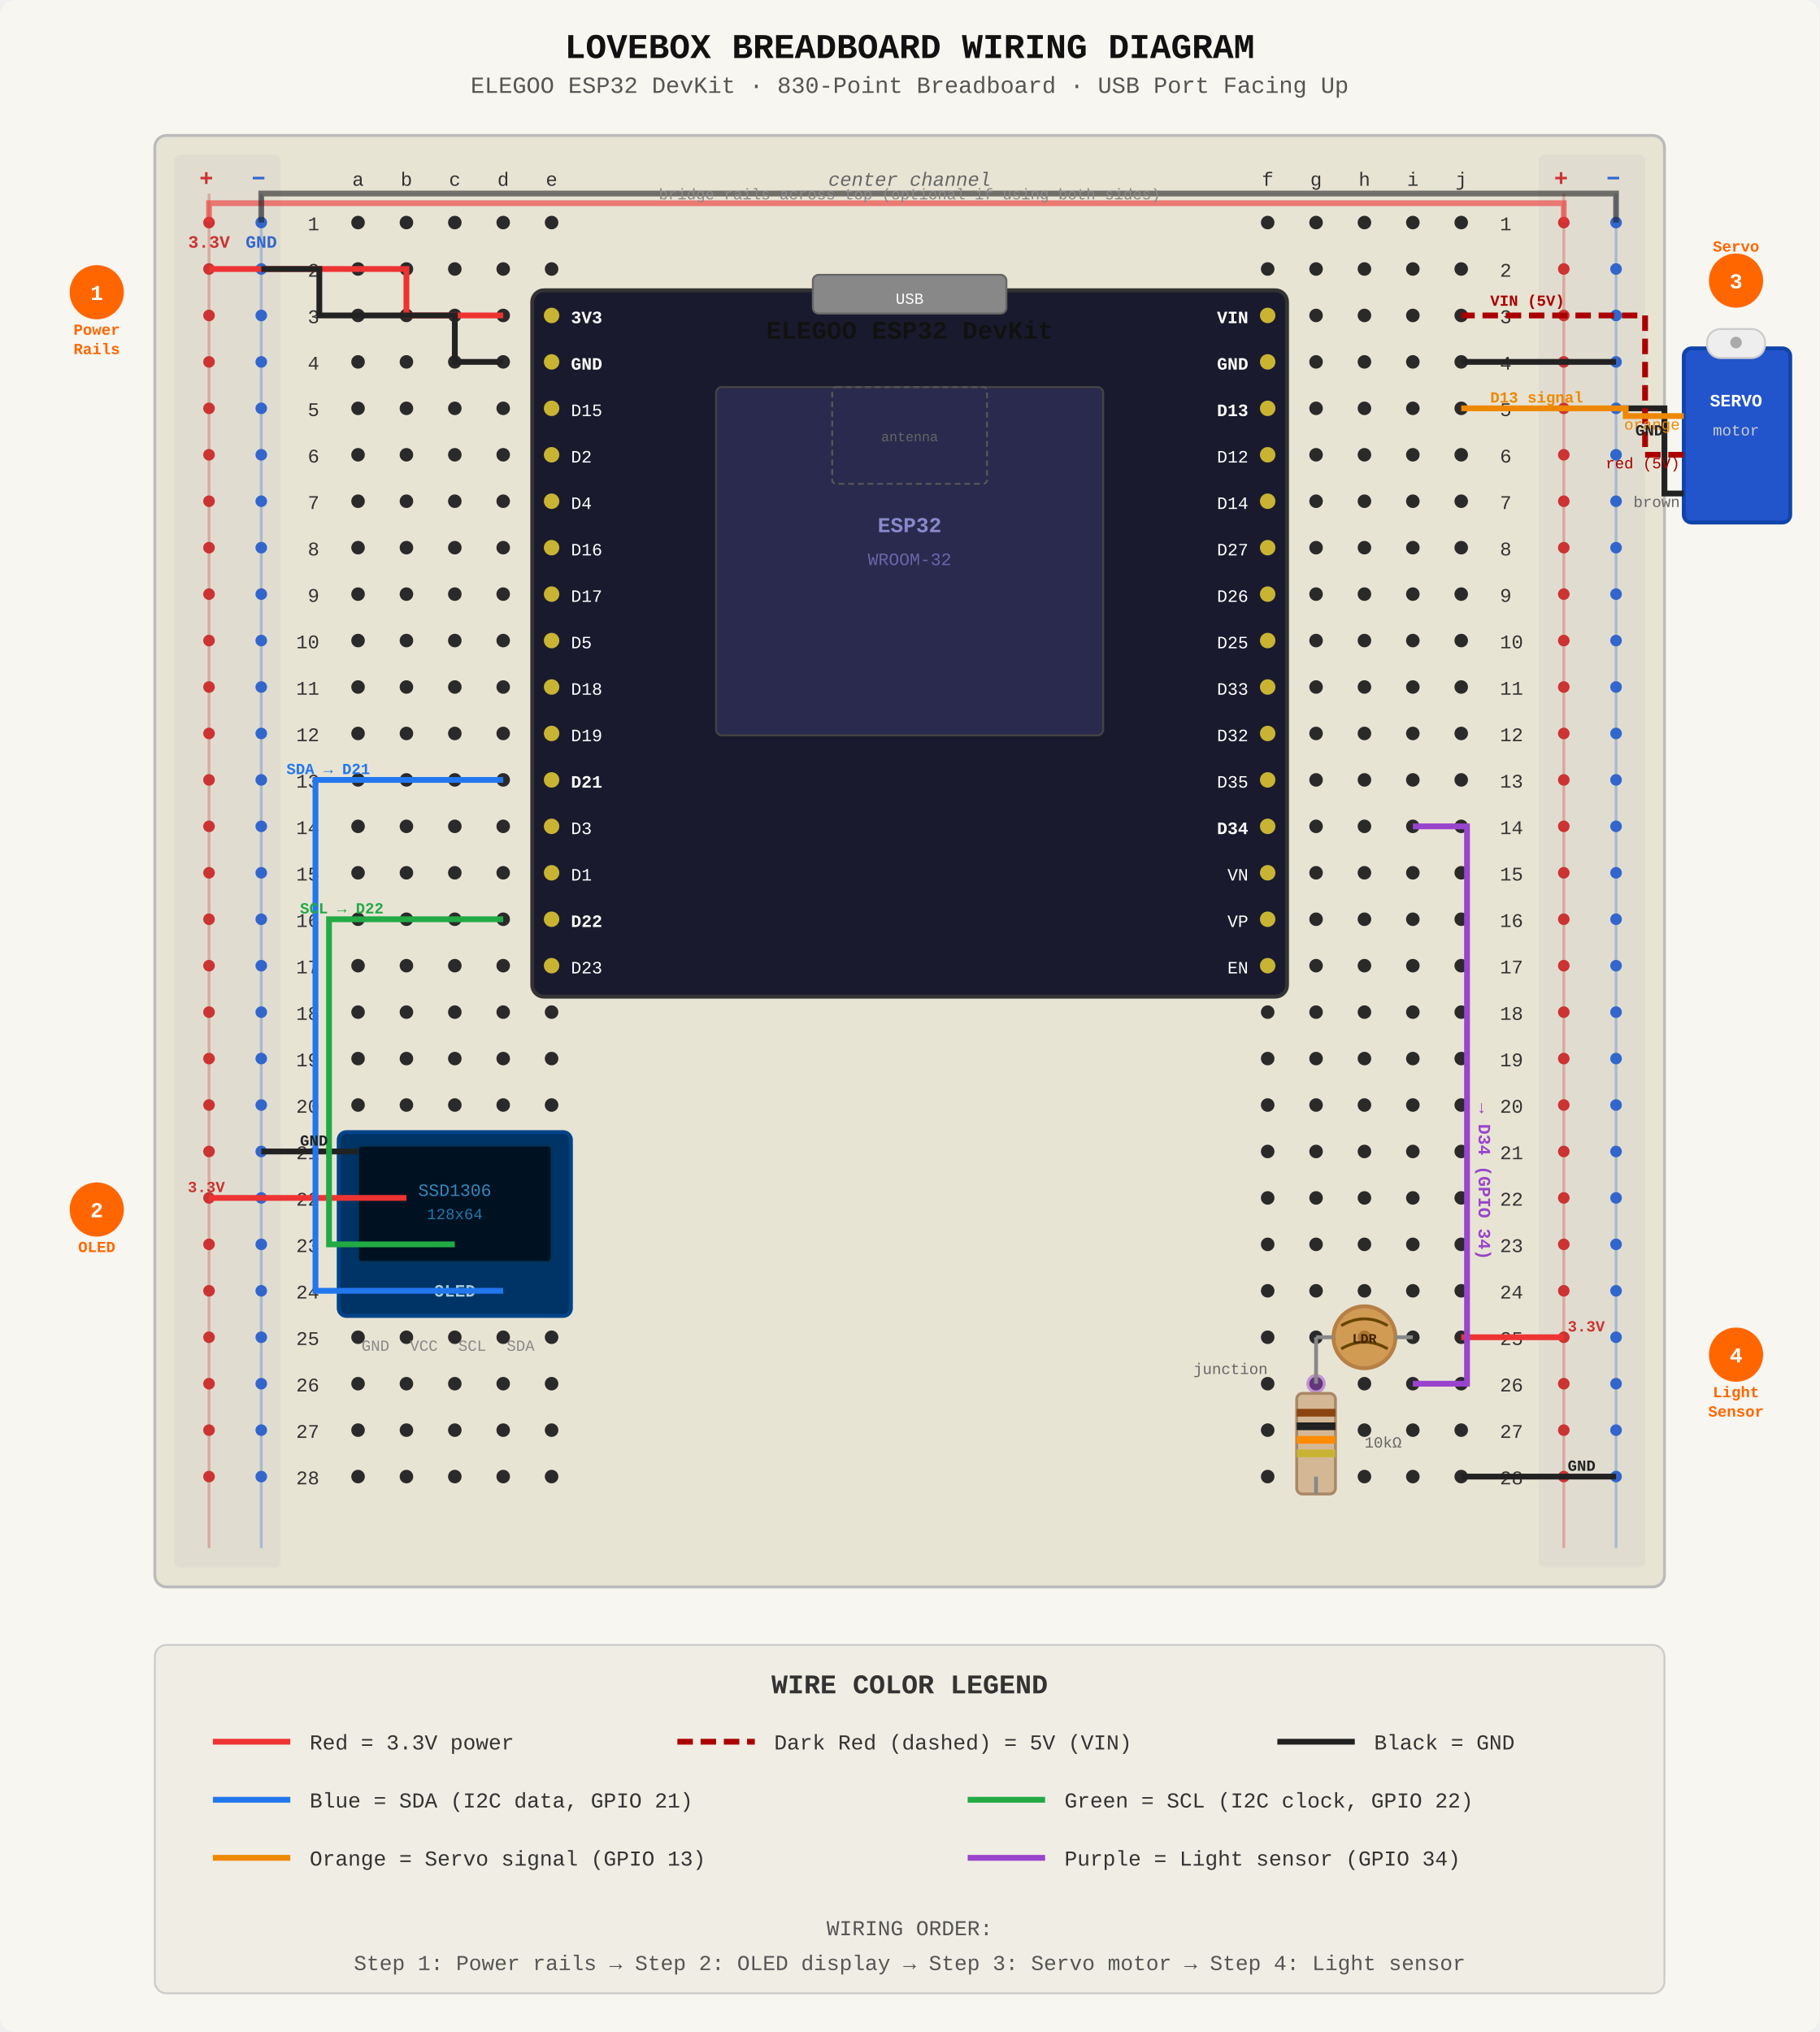
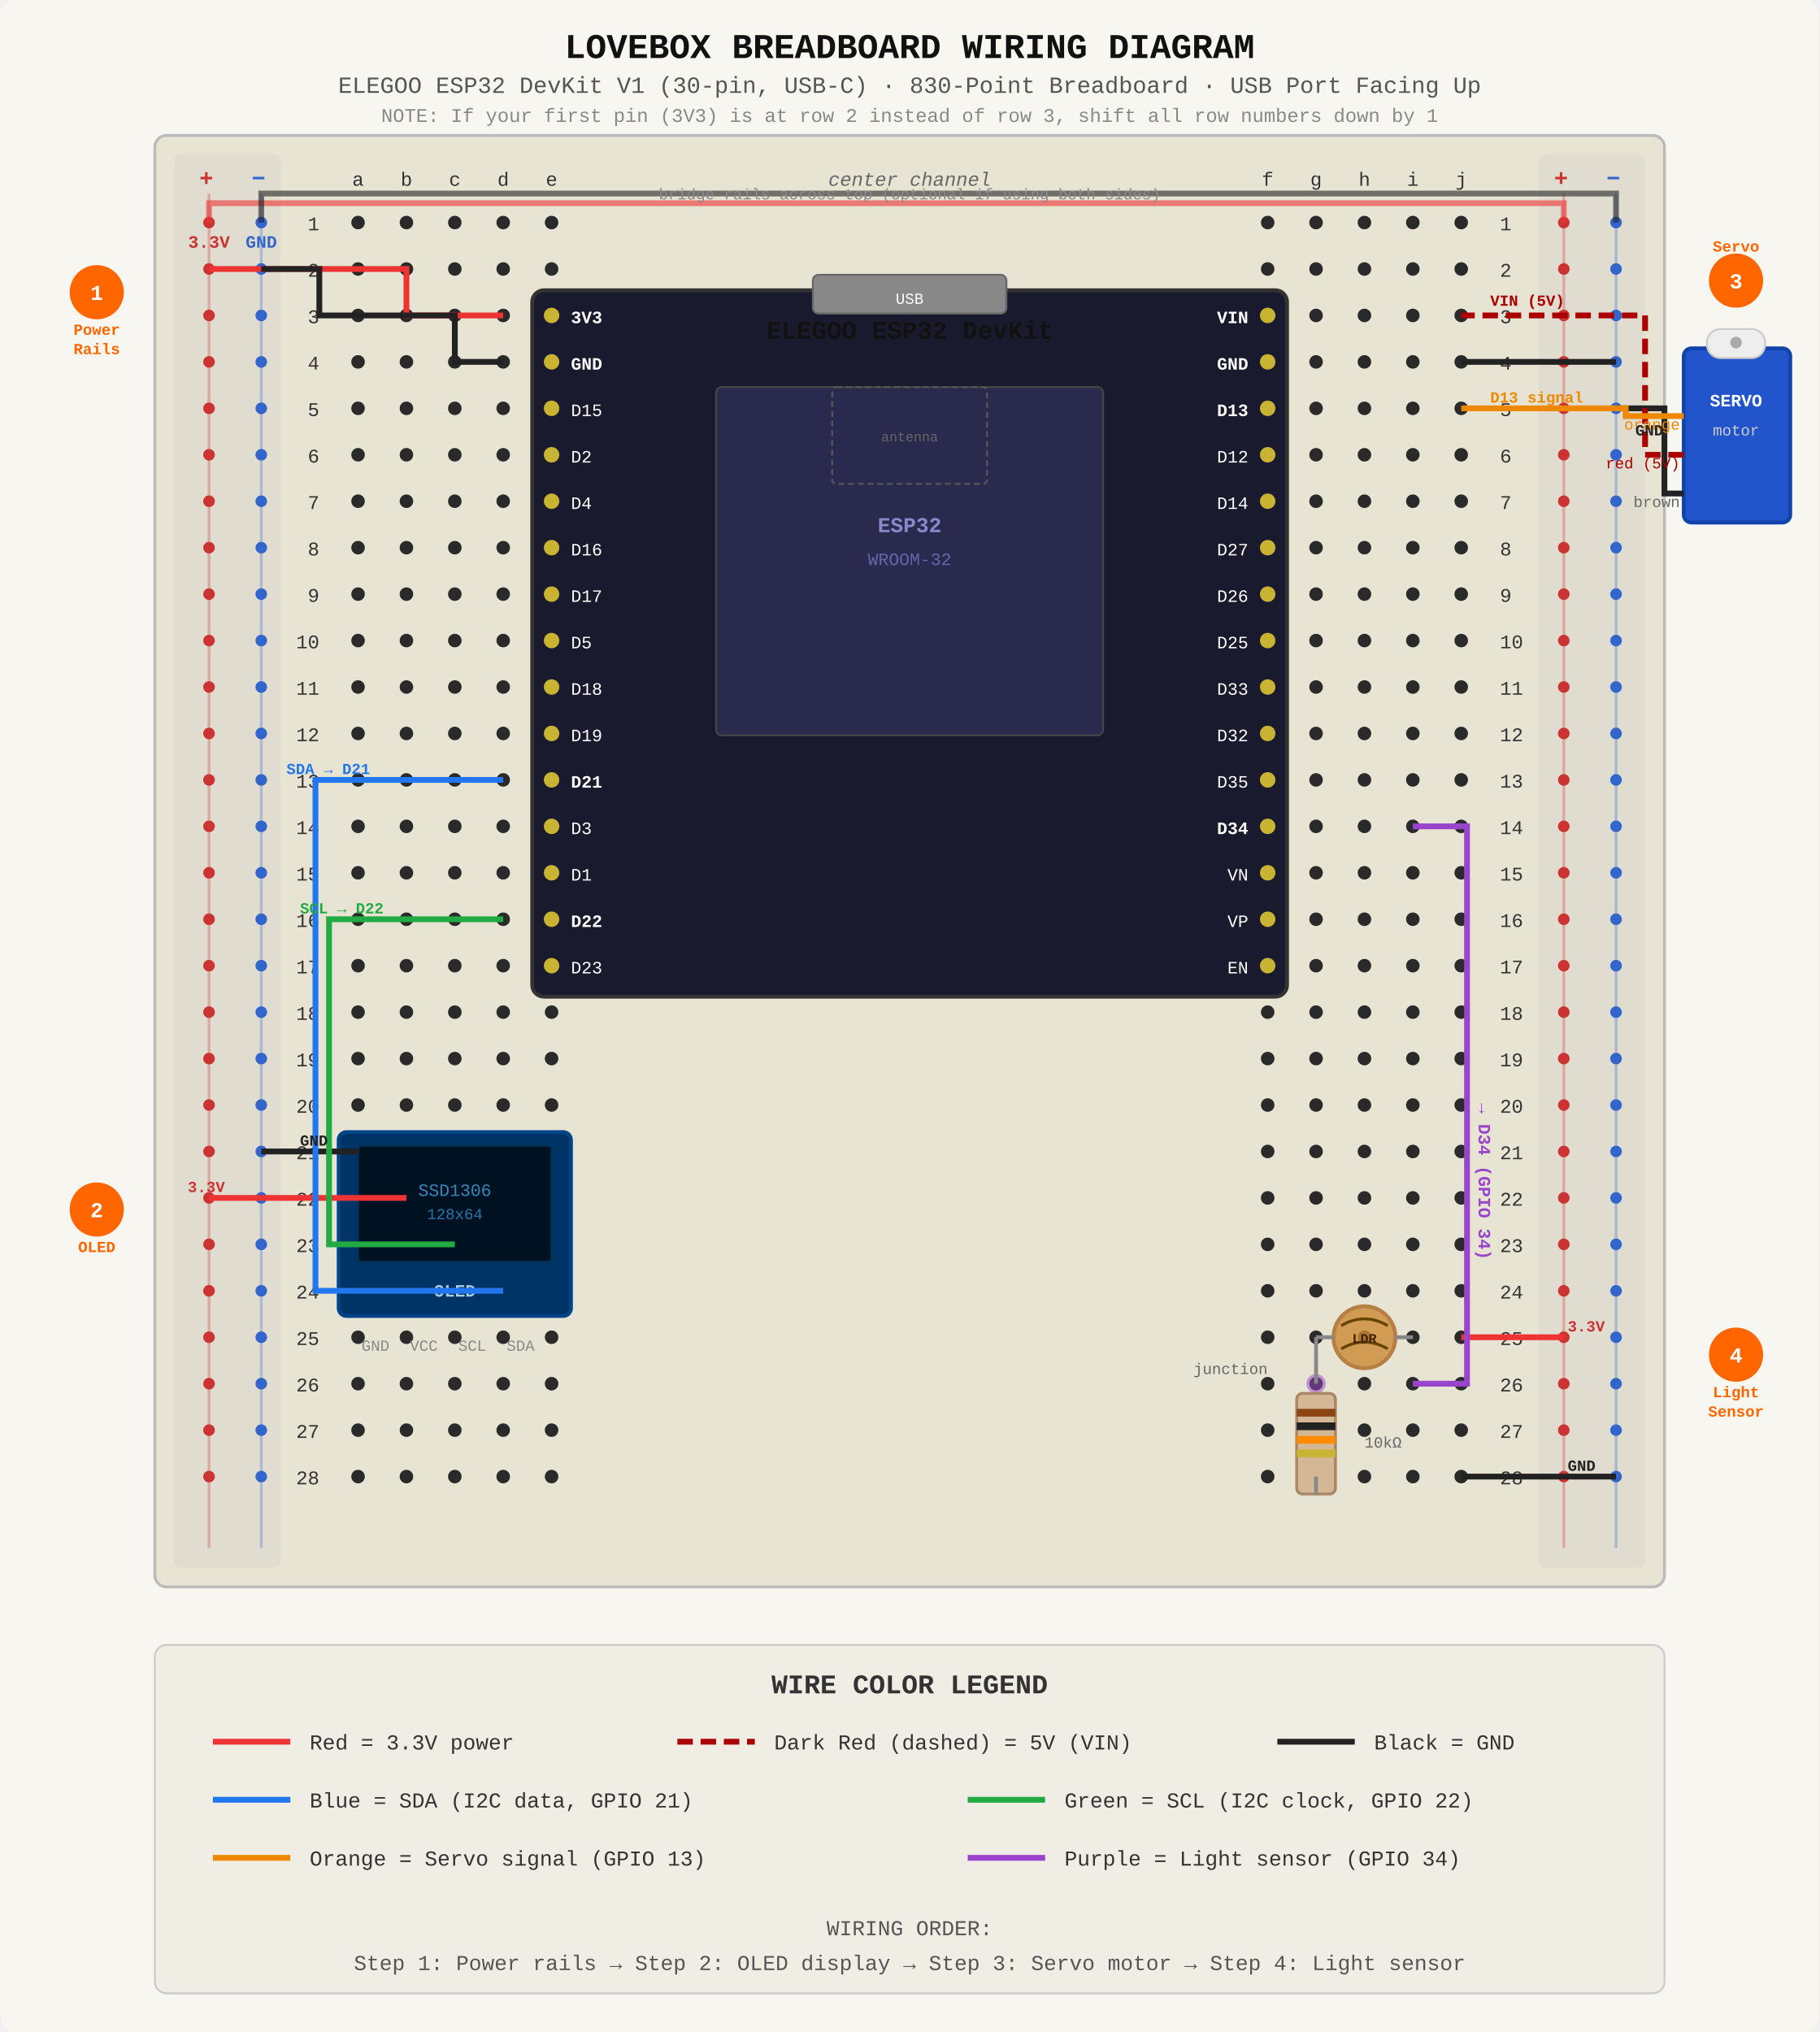
<svg xmlns="http://www.w3.org/2000/svg" viewBox="0 0 940 1050" font-family="Consolas, Monaco, 'Courier New', monospace">
  <defs>
    <style>
      .hole { fill: #2a2a2a; }
      .rail-plus { fill: #cc3333; }
      .rail-minus { fill: #3366cc; }
      .wire-red { stroke: #ee3333; stroke-width: 3; fill: none; }
      .wire-darkred { stroke: #aa0000; stroke-width: 3; fill: none; stroke-dasharray: 8,4; }
      .wire-black { stroke: #222; stroke-width: 3; fill: none; }
      .wire-blue { stroke: #2277ee; stroke-width: 3; fill: none; }
      .wire-green { stroke: #22aa44; stroke-width: 3; fill: none; }
      .wire-orange { stroke: #ee8800; stroke-width: 3; fill: none; }
      .wire-purple { stroke: #9944cc; stroke-width: 3; fill: none; }
      .label { font-size: 10px; fill: #333; }
      .label-bold { font-size: 11px; fill: #111; font-weight: bold; }
      .pin-label { font-size: 9px; fill: #fff; }
      .title { font-size: 18px; fill: #111; font-weight: bold; }
      .subtitle { font-size: 12px; fill: #555; }
      .component-label { font-size: 13px; fill: #111; font-weight: bold; }
      .step-circle { fill: #ff6600; }
      .step-text { font-size: 11px; fill: #fff; font-weight: bold; }
      .note { font-size: 10px; fill: #666; font-style: italic; }
    </style>
  </defs>
  <rect width="940" height="1050" fill="#f8f6f0" rx="8" />
  <text x="470" y="30" text-anchor="middle" class="title">LOVEBOX BREADBOARD WIRING DIAGRAM</text>
-   <text x="470" y="48" text-anchor="middle" class="subtitle">ELEGOO ESP32 DevKit · 830-Point Breadboard · USB Port Facing Up</text>
+   <text x="470" y="48" text-anchor="middle" class="subtitle">ELEGOO ESP32 DevKit V1 (30-pin, USB-C) · 830-Point Breadboard · USB Port Facing Up</text>
+   <text x="470" y="63" text-anchor="middle" font-size="10" fill="#888" font-family="Consolas, Monaco, 'Courier New', monospace">NOTE: If your first pin (3V3) is at row 2 instead of row 3, shift all row numbers down by 1</text>
  <rect x="80" y="70" width="780" height="750" fill="#e8e4d4" rx="6" stroke="#bbb" stroke-width="1.5" />
  <rect x="90" y="80" width="55" height="730" fill="#e0ddd0" rx="3" />
  <rect x="795" y="80" width="55" height="730" fill="#e0ddd0" rx="3" />
  <text x="103" y="96" class="rail-plus" font-size="12" font-weight="bold">+</text>
  <text x="130" y="96" class="rail-minus" font-size="12" font-weight="bold">−</text>
  <text x="803" y="96" class="rail-plus" font-size="12" font-weight="bold">+</text>
  <text x="830" y="96" class="rail-minus" font-size="12" font-weight="bold">−</text>
  <line x1="108" y1="100" x2="108" y2="800" stroke="#cc3333" stroke-width="1.5" opacity="0.3" />
  <line x1="135" y1="100" x2="135" y2="800" stroke="#3366cc" stroke-width="1.5" opacity="0.3" />
  <line x1="808" y1="100" x2="808" y2="800" stroke="#cc3333" stroke-width="1.5" opacity="0.3" />
  <line x1="835" y1="100" x2="835" y2="800" stroke="#3366cc" stroke-width="1.5" opacity="0.3" />
  <text x="185" y="96" class="label" text-anchor="middle">a</text>
  <text x="210" y="96" class="label" text-anchor="middle">b</text>
  <text x="235" y="96" class="label" text-anchor="middle">c</text>
  <text x="260" y="96" class="label" text-anchor="middle">d</text>
  <text x="285" y="96" class="label" text-anchor="middle">e</text>
  <text x="655" y="96" class="label" text-anchor="middle">f</text>
  <text x="680" y="96" class="label" text-anchor="middle">g</text>
  <text x="705" y="96" class="label" text-anchor="middle">h</text>
  <text x="730" y="96" class="label" text-anchor="middle">i</text>
  <text x="755" y="96" class="label" text-anchor="middle">j</text>
  <text x="470" y="96" text-anchor="middle" class="note">center channel</text>
  <text x="165" y="119" class="label" text-anchor="end">1</text>
  <circle cx="185" cy="115" r="3.5" class="hole" />
  <circle cx="210" cy="115" r="3.5" class="hole" />
  <circle cx="235" cy="115" r="3.5" class="hole" />
  <circle cx="260" cy="115" r="3.5" class="hole" />
  <circle cx="285" cy="115" r="3.5" class="hole" />
  <circle cx="655" cy="115" r="3.5" class="hole" />
  <circle cx="680" cy="115" r="3.5" class="hole" />
  <circle cx="705" cy="115" r="3.5" class="hole" />
  <circle cx="730" cy="115" r="3.5" class="hole" />
  <circle cx="755" cy="115" r="3.5" class="hole" />
  <text x="775" y="119" class="label">1</text>
  <circle cx="108" cy="115" r="3" class="rail-plus" />
  <circle cx="135" cy="115" r="3" class="rail-minus" />
  <circle cx="808" cy="115" r="3" class="rail-plus" />
  <circle cx="835" cy="115" r="3" class="rail-minus" />
  <text x="165" y="143" class="label" text-anchor="end">2</text>
  <circle cx="185" cy="139" r="3.5" class="hole" />
  <circle cx="210" cy="139" r="3.5" class="hole" />
  <circle cx="235" cy="139" r="3.5" class="hole" />
  <circle cx="260" cy="139" r="3.5" class="hole" />
  <circle cx="285" cy="139" r="3.5" class="hole" />
  <circle cx="655" cy="139" r="3.5" class="hole" />
  <circle cx="680" cy="139" r="3.5" class="hole" />
  <circle cx="705" cy="139" r="3.5" class="hole" />
  <circle cx="730" cy="139" r="3.5" class="hole" />
  <circle cx="755" cy="139" r="3.5" class="hole" />
  <text x="775" y="143" class="label">2</text>
  <circle cx="108" cy="139" r="3" class="rail-plus" />
  <circle cx="135" cy="139" r="3" class="rail-minus" />
  <circle cx="808" cy="139" r="3" class="rail-plus" />
  <circle cx="835" cy="139" r="3" class="rail-minus" />
  <text x="165" y="167" class="label" text-anchor="end">3</text>
  <circle cx="185" cy="163" r="3.5" class="hole" />
  <circle cx="210" cy="163" r="3.5" class="hole" />
  <circle cx="235" cy="163" r="3.5" class="hole" />
  <circle cx="260" cy="163" r="3.5" class="hole" />
  <circle cx="680" cy="163" r="3.5" class="hole" />
  <circle cx="705" cy="163" r="3.5" class="hole" />
  <circle cx="730" cy="163" r="3.5" class="hole" />
  <circle cx="755" cy="163" r="3.5" class="hole" />
  <text x="775" y="167" class="label">3</text>
  <circle cx="108" cy="163" r="3" class="rail-plus" />
  <circle cx="135" cy="163" r="3" class="rail-minus" />
  <circle cx="808" cy="163" r="3" class="rail-plus" />
  <circle cx="835" cy="163" r="3" class="rail-minus" />
  <text x="165" y="191" class="label" text-anchor="end">4</text>
  <circle cx="185" cy="187" r="3.5" class="hole" />
  <circle cx="210" cy="187" r="3.5" class="hole" />
  <circle cx="235" cy="187" r="3.5" class="hole" />
  <circle cx="260" cy="187" r="3.5" class="hole" />
  <circle cx="680" cy="187" r="3.5" class="hole" />
  <circle cx="705" cy="187" r="3.5" class="hole" />
  <circle cx="730" cy="187" r="3.5" class="hole" />
  <circle cx="755" cy="187" r="3.5" class="hole" />
  <text x="775" y="191" class="label">4</text>
  <circle cx="108" cy="187" r="3" class="rail-plus" />
  <circle cx="135" cy="187" r="3" class="rail-minus" />
  <circle cx="808" cy="187" r="3" class="rail-plus" />
  <circle cx="835" cy="187" r="3" class="rail-minus" />
  <text x="165" y="215" class="label" text-anchor="end">5</text>
  <circle cx="185" cy="211" r="3.5" class="hole" />
  <circle cx="210" cy="211" r="3.5" class="hole" />
  <circle cx="235" cy="211" r="3.5" class="hole" />
  <circle cx="260" cy="211" r="3.5" class="hole" />
  <circle cx="680" cy="211" r="3.5" class="hole" />
  <circle cx="705" cy="211" r="3.5" class="hole" />
  <circle cx="730" cy="211" r="3.5" class="hole" />
  <circle cx="755" cy="211" r="3.5" class="hole" />
  <text x="775" y="215" class="label">5</text>
  <circle cx="108" cy="211" r="3" class="rail-plus" />
  <circle cx="135" cy="211" r="3" class="rail-minus" />
  <circle cx="808" cy="211" r="3" class="rail-plus" />
  <circle cx="835" cy="211" r="3" class="rail-minus" />
  <text x="165" y="239" class="label" text-anchor="end">6</text>
  <circle cx="185" cy="235" r="3.5" class="hole" />
  <circle cx="210" cy="235" r="3.5" class="hole" />
  <circle cx="235" cy="235" r="3.5" class="hole" />
  <circle cx="260" cy="235" r="3.5" class="hole" />
  <circle cx="680" cy="235" r="3.5" class="hole" />
  <circle cx="705" cy="235" r="3.5" class="hole" />
  <circle cx="730" cy="235" r="3.5" class="hole" />
  <circle cx="755" cy="235" r="3.5" class="hole" />
  <text x="775" y="239" class="label">6</text>
  <circle cx="108" cy="235" r="3" class="rail-plus" />
  <circle cx="135" cy="235" r="3" class="rail-minus" />
  <circle cx="808" cy="235" r="3" class="rail-plus" />
  <circle cx="835" cy="235" r="3" class="rail-minus" />
  <text x="165" y="263" class="label" text-anchor="end">7</text>
  <circle cx="185" cy="259" r="3.5" class="hole" />
  <circle cx="210" cy="259" r="3.5" class="hole" />
  <circle cx="235" cy="259" r="3.5" class="hole" />
  <circle cx="260" cy="259" r="3.5" class="hole" />
  <circle cx="680" cy="259" r="3.5" class="hole" />
  <circle cx="705" cy="259" r="3.5" class="hole" />
  <circle cx="730" cy="259" r="3.5" class="hole" />
  <circle cx="755" cy="259" r="3.5" class="hole" />
  <text x="775" y="263" class="label">7</text>
  <circle cx="108" cy="259" r="3" class="rail-plus" />
  <circle cx="135" cy="259" r="3" class="rail-minus" />
  <circle cx="808" cy="259" r="3" class="rail-plus" />
  <circle cx="835" cy="259" r="3" class="rail-minus" />
  <text x="165" y="287" class="label" text-anchor="end">8</text>
  <circle cx="185" cy="283" r="3.5" class="hole" />
  <circle cx="210" cy="283" r="3.5" class="hole" />
  <circle cx="235" cy="283" r="3.5" class="hole" />
  <circle cx="260" cy="283" r="3.5" class="hole" />
  <circle cx="680" cy="283" r="3.5" class="hole" />
  <circle cx="705" cy="283" r="3.5" class="hole" />
  <circle cx="730" cy="283" r="3.5" class="hole" />
  <circle cx="755" cy="283" r="3.5" class="hole" />
  <text x="775" y="287" class="label">8</text>
  <circle cx="108" cy="283" r="3" class="rail-plus" />
  <circle cx="135" cy="283" r="3" class="rail-minus" />
  <circle cx="808" cy="283" r="3" class="rail-plus" />
  <circle cx="835" cy="283" r="3" class="rail-minus" />
  <text x="165" y="311" class="label" text-anchor="end">9</text>
  <circle cx="185" cy="307" r="3.5" class="hole" />
  <circle cx="210" cy="307" r="3.5" class="hole" />
  <circle cx="235" cy="307" r="3.5" class="hole" />
  <circle cx="260" cy="307" r="3.5" class="hole" />
  <circle cx="680" cy="307" r="3.5" class="hole" />
  <circle cx="705" cy="307" r="3.5" class="hole" />
  <circle cx="730" cy="307" r="3.5" class="hole" />
  <circle cx="755" cy="307" r="3.5" class="hole" />
  <text x="775" y="311" class="label">9</text>
  <circle cx="108" cy="307" r="3" class="rail-plus" />
  <circle cx="135" cy="307" r="3" class="rail-minus" />
  <circle cx="808" cy="307" r="3" class="rail-plus" />
  <circle cx="835" cy="307" r="3" class="rail-minus" />
  <text x="165" y="335" class="label" text-anchor="end">10</text>
  <circle cx="185" cy="331" r="3.5" class="hole" />
  <circle cx="210" cy="331" r="3.5" class="hole" />
  <circle cx="235" cy="331" r="3.5" class="hole" />
  <circle cx="260" cy="331" r="3.5" class="hole" />
  <circle cx="680" cy="331" r="3.5" class="hole" />
  <circle cx="705" cy="331" r="3.5" class="hole" />
  <circle cx="730" cy="331" r="3.5" class="hole" />
  <circle cx="755" cy="331" r="3.5" class="hole" />
  <text x="775" y="335" class="label">10</text>
  <circle cx="108" cy="331" r="3" class="rail-plus" />
  <circle cx="135" cy="331" r="3" class="rail-minus" />
  <circle cx="808" cy="331" r="3" class="rail-plus" />
  <circle cx="835" cy="331" r="3" class="rail-minus" />
  <text x="165" y="359" class="label" text-anchor="end">11</text>
  <circle cx="185" cy="355" r="3.5" class="hole" />
  <circle cx="210" cy="355" r="3.5" class="hole" />
  <circle cx="235" cy="355" r="3.5" class="hole" />
  <circle cx="260" cy="355" r="3.5" class="hole" />
  <circle cx="680" cy="355" r="3.5" class="hole" />
  <circle cx="705" cy="355" r="3.5" class="hole" />
  <circle cx="730" cy="355" r="3.5" class="hole" />
  <circle cx="755" cy="355" r="3.5" class="hole" />
  <text x="775" y="359" class="label">11</text>
  <circle cx="108" cy="355" r="3" class="rail-plus" />
  <circle cx="135" cy="355" r="3" class="rail-minus" />
  <circle cx="808" cy="355" r="3" class="rail-plus" />
  <circle cx="835" cy="355" r="3" class="rail-minus" />
  <text x="165" y="383" class="label" text-anchor="end">12</text>
  <circle cx="185" cy="379" r="3.5" class="hole" />
  <circle cx="210" cy="379" r="3.5" class="hole" />
  <circle cx="235" cy="379" r="3.5" class="hole" />
  <circle cx="260" cy="379" r="3.5" class="hole" />
  <circle cx="680" cy="379" r="3.5" class="hole" />
  <circle cx="705" cy="379" r="3.5" class="hole" />
  <circle cx="730" cy="379" r="3.5" class="hole" />
  <circle cx="755" cy="379" r="3.5" class="hole" />
  <text x="775" y="383" class="label">12</text>
  <circle cx="108" cy="379" r="3" class="rail-plus" />
  <circle cx="135" cy="379" r="3" class="rail-minus" />
  <circle cx="808" cy="379" r="3" class="rail-plus" />
  <circle cx="835" cy="379" r="3" class="rail-minus" />
  <text x="165" y="407" class="label" text-anchor="end">13</text>
  <circle cx="185" cy="403" r="3.5" class="hole" />
  <circle cx="210" cy="403" r="3.5" class="hole" />
  <circle cx="235" cy="403" r="3.5" class="hole" />
  <circle cx="260" cy="403" r="3.5" class="hole" />
  <circle cx="680" cy="403" r="3.5" class="hole" />
  <circle cx="705" cy="403" r="3.5" class="hole" />
  <circle cx="730" cy="403" r="3.5" class="hole" />
  <circle cx="755" cy="403" r="3.5" class="hole" />
  <text x="775" y="407" class="label">13</text>
  <circle cx="108" cy="403" r="3" class="rail-plus" />
  <circle cx="135" cy="403" r="3" class="rail-minus" />
  <circle cx="808" cy="403" r="3" class="rail-plus" />
  <circle cx="835" cy="403" r="3" class="rail-minus" />
  <text x="165" y="431" class="label" text-anchor="end">14</text>
  <circle cx="185" cy="427" r="3.5" class="hole" />
  <circle cx="210" cy="427" r="3.5" class="hole" />
  <circle cx="235" cy="427" r="3.5" class="hole" />
  <circle cx="260" cy="427" r="3.5" class="hole" />
  <circle cx="680" cy="427" r="3.5" class="hole" />
  <circle cx="705" cy="427" r="3.5" class="hole" />
  <circle cx="730" cy="427" r="3.5" class="hole" />
  <circle cx="755" cy="427" r="3.5" class="hole" />
  <text x="775" y="431" class="label">14</text>
  <circle cx="108" cy="427" r="3" class="rail-plus" />
  <circle cx="135" cy="427" r="3" class="rail-minus" />
  <circle cx="808" cy="427" r="3" class="rail-plus" />
  <circle cx="835" cy="427" r="3" class="rail-minus" />
  <text x="165" y="455" class="label" text-anchor="end">15</text>
  <circle cx="185" cy="451" r="3.5" class="hole" />
  <circle cx="210" cy="451" r="3.5" class="hole" />
  <circle cx="235" cy="451" r="3.5" class="hole" />
  <circle cx="260" cy="451" r="3.5" class="hole" />
  <circle cx="680" cy="451" r="3.5" class="hole" />
  <circle cx="705" cy="451" r="3.5" class="hole" />
  <circle cx="730" cy="451" r="3.5" class="hole" />
  <circle cx="755" cy="451" r="3.5" class="hole" />
  <text x="775" y="455" class="label">15</text>
  <circle cx="108" cy="451" r="3" class="rail-plus" />
  <circle cx="135" cy="451" r="3" class="rail-minus" />
  <circle cx="808" cy="451" r="3" class="rail-plus" />
  <circle cx="835" cy="451" r="3" class="rail-minus" />
  <text x="165" y="479" class="label" text-anchor="end">16</text>
  <circle cx="185" cy="475" r="3.5" class="hole" />
  <circle cx="210" cy="475" r="3.5" class="hole" />
  <circle cx="235" cy="475" r="3.5" class="hole" />
  <circle cx="260" cy="475" r="3.5" class="hole" />
  <circle cx="680" cy="475" r="3.5" class="hole" />
  <circle cx="705" cy="475" r="3.5" class="hole" />
  <circle cx="730" cy="475" r="3.5" class="hole" />
  <circle cx="755" cy="475" r="3.5" class="hole" />
  <text x="775" y="479" class="label">16</text>
  <circle cx="108" cy="475" r="3" class="rail-plus" />
  <circle cx="135" cy="475" r="3" class="rail-minus" />
  <circle cx="808" cy="475" r="3" class="rail-plus" />
  <circle cx="835" cy="475" r="3" class="rail-minus" />
  <text x="165" y="503" class="label" text-anchor="end">17</text>
  <circle cx="185" cy="499" r="3.5" class="hole" />
  <circle cx="210" cy="499" r="3.5" class="hole" />
  <circle cx="235" cy="499" r="3.5" class="hole" />
  <circle cx="260" cy="499" r="3.5" class="hole" />
  <circle cx="655" cy="499" r="3.5" class="hole" />
  <circle cx="680" cy="499" r="3.5" class="hole" />
  <circle cx="705" cy="499" r="3.5" class="hole" />
  <circle cx="730" cy="499" r="3.5" class="hole" />
  <circle cx="755" cy="499" r="3.5" class="hole" />
  <text x="775" y="503" class="label">17</text>
  <circle cx="108" cy="499" r="3" class="rail-plus" />
  <circle cx="135" cy="499" r="3" class="rail-minus" />
  <circle cx="808" cy="499" r="3" class="rail-plus" />
  <circle cx="835" cy="499" r="3" class="rail-minus" />
  <text x="165" y="527" class="label" text-anchor="end">18</text>
  <circle cx="185" cy="523" r="3.5" class="hole" />
  <circle cx="210" cy="523" r="3.5" class="hole" />
  <circle cx="235" cy="523" r="3.5" class="hole" />
  <circle cx="260" cy="523" r="3.5" class="hole" />
  <circle cx="285" cy="523" r="3.5" class="hole" />
  <circle cx="655" cy="523" r="3.5" class="hole" />
  <circle cx="680" cy="523" r="3.5" class="hole" />
  <circle cx="705" cy="523" r="3.5" class="hole" />
  <circle cx="730" cy="523" r="3.5" class="hole" />
  <circle cx="755" cy="523" r="3.5" class="hole" />
  <text x="775" y="527" class="label">18</text>
  <circle cx="108" cy="523" r="3" class="rail-plus" />
  <circle cx="135" cy="523" r="3" class="rail-minus" />
  <circle cx="808" cy="523" r="3" class="rail-plus" />
  <circle cx="835" cy="523" r="3" class="rail-minus" />
  <text x="165" y="551" class="label" text-anchor="end">19</text>
  <circle cx="185" cy="547" r="3.5" class="hole" />
  <circle cx="210" cy="547" r="3.5" class="hole" />
  <circle cx="235" cy="547" r="3.5" class="hole" />
  <circle cx="260" cy="547" r="3.5" class="hole" />
  <circle cx="285" cy="547" r="3.5" class="hole" />
  <circle cx="655" cy="547" r="3.5" class="hole" />
  <circle cx="680" cy="547" r="3.5" class="hole" />
  <circle cx="705" cy="547" r="3.5" class="hole" />
  <circle cx="730" cy="547" r="3.5" class="hole" />
  <circle cx="755" cy="547" r="3.5" class="hole" />
  <text x="775" y="551" class="label">19</text>
  <circle cx="108" cy="547" r="3" class="rail-plus" />
  <circle cx="135" cy="547" r="3" class="rail-minus" />
  <circle cx="808" cy="547" r="3" class="rail-plus" />
  <circle cx="835" cy="547" r="3" class="rail-minus" />
  <text x="165" y="575" class="label" text-anchor="end">20</text>
  <circle cx="185" cy="571" r="3.5" class="hole" />
  <circle cx="210" cy="571" r="3.5" class="hole" />
  <circle cx="235" cy="571" r="3.5" class="hole" />
  <circle cx="260" cy="571" r="3.5" class="hole" />
  <circle cx="285" cy="571" r="3.5" class="hole" />
  <circle cx="655" cy="571" r="3.5" class="hole" />
  <circle cx="680" cy="571" r="3.5" class="hole" />
  <circle cx="705" cy="571" r="3.5" class="hole" />
  <circle cx="730" cy="571" r="3.5" class="hole" />
  <circle cx="755" cy="571" r="3.5" class="hole" />
  <text x="775" y="575" class="label">20</text>
  <circle cx="108" cy="571" r="3" class="rail-plus" />
  <circle cx="135" cy="571" r="3" class="rail-minus" />
  <circle cx="808" cy="571" r="3" class="rail-plus" />
  <circle cx="835" cy="571" r="3" class="rail-minus" />
  <text x="165" y="599" class="label" text-anchor="end">21</text>
  <circle cx="185" cy="595" r="3.5" class="hole" />
  <circle cx="210" cy="595" r="3.5" class="hole" />
  <circle cx="235" cy="595" r="3.5" class="hole" />
  <circle cx="260" cy="595" r="3.5" class="hole" />
  <circle cx="285" cy="595" r="3.5" class="hole" />
  <circle cx="655" cy="595" r="3.5" class="hole" />
  <circle cx="680" cy="595" r="3.5" class="hole" />
  <circle cx="705" cy="595" r="3.5" class="hole" />
  <circle cx="730" cy="595" r="3.5" class="hole" />
  <circle cx="755" cy="595" r="3.5" class="hole" />
  <text x="775" y="599" class="label">21</text>
  <circle cx="108" cy="595" r="3" class="rail-plus" />
  <circle cx="135" cy="595" r="3" class="rail-minus" />
  <circle cx="808" cy="595" r="3" class="rail-plus" />
  <circle cx="835" cy="595" r="3" class="rail-minus" />
  <text x="165" y="623" class="label" text-anchor="end">22</text>
  <circle cx="185" cy="619" r="3.5" class="hole" />
  <circle cx="210" cy="619" r="3.5" class="hole" />
  <circle cx="235" cy="619" r="3.5" class="hole" />
  <circle cx="260" cy="619" r="3.5" class="hole" />
  <circle cx="285" cy="619" r="3.5" class="hole" />
  <circle cx="655" cy="619" r="3.5" class="hole" />
  <circle cx="680" cy="619" r="3.5" class="hole" />
  <circle cx="705" cy="619" r="3.5" class="hole" />
  <circle cx="730" cy="619" r="3.5" class="hole" />
  <circle cx="755" cy="619" r="3.5" class="hole" />
  <text x="775" y="623" class="label">22</text>
  <circle cx="108" cy="619" r="3" class="rail-plus" />
  <circle cx="135" cy="619" r="3" class="rail-minus" />
  <circle cx="808" cy="619" r="3" class="rail-plus" />
  <circle cx="835" cy="619" r="3" class="rail-minus" />
  <text x="165" y="647" class="label" text-anchor="end">23</text>
  <circle cx="185" cy="643" r="3.5" class="hole" />
  <circle cx="210" cy="643" r="3.5" class="hole" />
  <circle cx="235" cy="643" r="3.5" class="hole" />
  <circle cx="260" cy="643" r="3.5" class="hole" />
  <circle cx="285" cy="643" r="3.5" class="hole" />
  <circle cx="655" cy="643" r="3.5" class="hole" />
  <circle cx="680" cy="643" r="3.5" class="hole" />
  <circle cx="705" cy="643" r="3.5" class="hole" />
  <circle cx="730" cy="643" r="3.5" class="hole" />
  <circle cx="755" cy="643" r="3.5" class="hole" />
  <text x="775" y="647" class="label">23</text>
  <circle cx="108" cy="643" r="3" class="rail-plus" />
  <circle cx="135" cy="643" r="3" class="rail-minus" />
  <circle cx="808" cy="643" r="3" class="rail-plus" />
  <circle cx="835" cy="643" r="3" class="rail-minus" />
  <text x="165" y="671" class="label" text-anchor="end">24</text>
  <circle cx="185" cy="667" r="3.5" class="hole" />
  <circle cx="210" cy="667" r="3.5" class="hole" />
  <circle cx="235" cy="667" r="3.5" class="hole" />
  <circle cx="260" cy="667" r="3.5" class="hole" />
  <circle cx="285" cy="667" r="3.5" class="hole" />
  <circle cx="655" cy="667" r="3.5" class="hole" />
  <circle cx="680" cy="667" r="3.5" class="hole" />
  <circle cx="705" cy="667" r="3.5" class="hole" />
  <circle cx="730" cy="667" r="3.5" class="hole" />
  <circle cx="755" cy="667" r="3.5" class="hole" />
  <text x="775" y="671" class="label">24</text>
  <circle cx="108" cy="667" r="3" class="rail-plus" />
  <circle cx="135" cy="667" r="3" class="rail-minus" />
  <circle cx="808" cy="667" r="3" class="rail-plus" />
  <circle cx="835" cy="667" r="3" class="rail-minus" />
  <text x="165" y="695" class="label" text-anchor="end">25</text>
  <circle cx="185" cy="691" r="3.5" class="hole" />
  <circle cx="210" cy="691" r="3.5" class="hole" />
  <circle cx="235" cy="691" r="3.5" class="hole" />
  <circle cx="260" cy="691" r="3.5" class="hole" />
  <circle cx="285" cy="691" r="3.5" class="hole" />
  <circle cx="655" cy="691" r="3.5" class="hole" />
  <circle cx="680" cy="691" r="3.5" class="hole" />
  <circle cx="705" cy="691" r="3.5" class="hole" />
  <circle cx="730" cy="691" r="3.5" class="hole" />
  <circle cx="755" cy="691" r="3.5" class="hole" />
  <text x="775" y="695" class="label">25</text>
  <circle cx="108" cy="691" r="3" class="rail-plus" />
  <circle cx="135" cy="691" r="3" class="rail-minus" />
  <circle cx="808" cy="691" r="3" class="rail-plus" />
  <circle cx="835" cy="691" r="3" class="rail-minus" />
  <text x="165" y="719" class="label" text-anchor="end">26</text>
  <circle cx="185" cy="715" r="3.5" class="hole" />
  <circle cx="210" cy="715" r="3.5" class="hole" />
  <circle cx="235" cy="715" r="3.5" class="hole" />
  <circle cx="260" cy="715" r="3.5" class="hole" />
  <circle cx="285" cy="715" r="3.5" class="hole" />
  <circle cx="655" cy="715" r="3.5" class="hole" />
  <circle cx="680" cy="715" r="3.5" class="hole" />
  <circle cx="705" cy="715" r="3.5" class="hole" />
  <circle cx="730" cy="715" r="3.5" class="hole" />
  <circle cx="755" cy="715" r="3.5" class="hole" />
  <text x="775" y="719" class="label">26</text>
  <circle cx="108" cy="715" r="3" class="rail-plus" />
  <circle cx="135" cy="715" r="3" class="rail-minus" />
  <circle cx="808" cy="715" r="3" class="rail-plus" />
  <circle cx="835" cy="715" r="3" class="rail-minus" />
  <text x="165" y="743" class="label" text-anchor="end">27</text>
  <circle cx="185" cy="739" r="3.5" class="hole" />
  <circle cx="210" cy="739" r="3.5" class="hole" />
  <circle cx="235" cy="739" r="3.5" class="hole" />
  <circle cx="260" cy="739" r="3.5" class="hole" />
  <circle cx="285" cy="739" r="3.5" class="hole" />
  <circle cx="655" cy="739" r="3.5" class="hole" />
  <circle cx="680" cy="739" r="3.5" class="hole" />
  <circle cx="705" cy="739" r="3.5" class="hole" />
  <circle cx="730" cy="739" r="3.5" class="hole" />
  <circle cx="755" cy="739" r="3.5" class="hole" />
  <text x="775" y="743" class="label">27</text>
  <circle cx="108" cy="739" r="3" class="rail-plus" />
  <circle cx="135" cy="739" r="3" class="rail-minus" />
  <circle cx="808" cy="739" r="3" class="rail-plus" />
  <circle cx="835" cy="739" r="3" class="rail-minus" />
  <text x="165" y="767" class="label" text-anchor="end">28</text>
  <circle cx="185" cy="763" r="3.5" class="hole" />
  <circle cx="210" cy="763" r="3.5" class="hole" />
  <circle cx="235" cy="763" r="3.5" class="hole" />
  <circle cx="260" cy="763" r="3.5" class="hole" />
  <circle cx="285" cy="763" r="3.5" class="hole" />
  <circle cx="655" cy="763" r="3.5" class="hole" />
  <circle cx="680" cy="763" r="3.5" class="hole" />
  <circle cx="705" cy="763" r="3.5" class="hole" />
  <circle cx="730" cy="763" r="3.5" class="hole" />
  <circle cx="755" cy="763" r="3.5" class="hole" />
  <text x="775" y="767" class="label">28</text>
  <circle cx="108" cy="763" r="3" class="rail-plus" />
  <circle cx="135" cy="763" r="3" class="rail-minus" />
  <circle cx="808" cy="763" r="3" class="rail-plus" />
  <circle cx="835" cy="763" r="3" class="rail-minus" />
  <rect x="275" y="150" width="390" height="365" fill="#1a1a2e" rx="6" stroke="#333" stroke-width="2" />
  <rect x="420" y="142" width="100" height="20" fill="#888" rx="3" stroke="#666" stroke-width="1" />
  <text x="470" y="157" text-anchor="middle" font-size="8" fill="#fff">USB</text>
  <rect x="370" y="200" width="200" height="180" fill="#2a2a4e" rx="3" stroke="#444" stroke-width="1" />
  <text x="470" y="275" text-anchor="middle" font-size="11" fill="#8888cc" font-weight="bold">ESP32</text>
  <text x="470" y="292" text-anchor="middle" font-size="9" fill="#6666aa">WROOM-32</text>
  <rect x="430" y="200" width="80" height="50" fill="none" stroke="#555" stroke-width="1" stroke-dasharray="3,2" rx="2" />
  <text x="470" y="228" text-anchor="middle" font-size="7" fill="#666">antenna</text>
  <text x="470" y="175" text-anchor="middle" class="component-label" fill="#aaa">ELEGOO ESP32 DevKit</text>
  <circle cx="285" cy="163" r="4" fill="#c8b432" />
  <circle cx="285" cy="187" r="4" fill="#c8b432" />
  <circle cx="285" cy="211" r="4" fill="#c8b432" />
  <circle cx="285" cy="235" r="4" fill="#c8b432" />
  <circle cx="285" cy="259" r="4" fill="#c8b432" />
  <circle cx="285" cy="283" r="4" fill="#c8b432" />
  <circle cx="285" cy="307" r="4" fill="#c8b432" />
  <circle cx="285" cy="331" r="4" fill="#c8b432" />
  <circle cx="285" cy="355" r="4" fill="#c8b432" />
  <circle cx="285" cy="379" r="4" fill="#c8b432" />
  <circle cx="285" cy="403" r="4" fill="#c8b432" />
  <circle cx="285" cy="427" r="4" fill="#c8b432" />
  <circle cx="285" cy="451" r="4" fill="#c8b432" />
  <circle cx="285" cy="475" r="4" fill="#c8b432" />
  <circle cx="285" cy="499" r="4" fill="#c8b432" />
  <text x="295" y="167" class="pin-label" font-size="9" font-weight="bold" fill="#ff6666">3V3</text>
  <text x="295" y="191" class="pin-label" font-size="9" font-weight="bold" fill="#6699ff">GND</text>
  <text x="295" y="215" class="pin-label" font-size="9">D15</text>
  <text x="295" y="239" class="pin-label" font-size="9">D2</text>
  <text x="295" y="263" class="pin-label" font-size="9">D4</text>
  <text x="295" y="287" class="pin-label" font-size="9">D16</text>
  <text x="295" y="311" class="pin-label" font-size="9">D17</text>
  <text x="295" y="335" class="pin-label" font-size="9">D5</text>
  <text x="295" y="359" class="pin-label" font-size="9">D18</text>
  <text x="295" y="383" class="pin-label" font-size="9">D19</text>
  <text x="295" y="407" class="pin-label" font-size="9" font-weight="bold" fill="#44ddff">D21</text>
  <text x="295" y="431" class="pin-label" font-size="9">D3</text>
  <text x="295" y="455" class="pin-label" font-size="9">D1</text>
  <text x="295" y="479" class="pin-label" font-size="9" font-weight="bold" fill="#44ff88">D22</text>
  <text x="295" y="503" class="pin-label" font-size="9">D23</text>
  <circle cx="655" cy="163" r="4" fill="#c8b432" />
  <circle cx="655" cy="187" r="4" fill="#c8b432" />
  <circle cx="655" cy="211" r="4" fill="#c8b432" />
  <circle cx="655" cy="235" r="4" fill="#c8b432" />
  <circle cx="655" cy="259" r="4" fill="#c8b432" />
  <circle cx="655" cy="283" r="4" fill="#c8b432" />
  <circle cx="655" cy="307" r="4" fill="#c8b432" />
  <circle cx="655" cy="331" r="4" fill="#c8b432" />
  <circle cx="655" cy="355" r="4" fill="#c8b432" />
  <circle cx="655" cy="379" r="4" fill="#c8b432" />
  <circle cx="655" cy="403" r="4" fill="#c8b432" />
  <circle cx="655" cy="427" r="4" fill="#c8b432" />
  <circle cx="655" cy="451" r="4" fill="#c8b432" />
  <circle cx="655" cy="475" r="4" fill="#c8b432" />
  <text x="645" y="167" class="pin-label" font-size="9" text-anchor="end" font-weight="bold" fill="#ff4444">VIN</text>
  <text x="645" y="191" class="pin-label" font-size="9" text-anchor="end" font-weight="bold" fill="#6699ff">GND</text>
  <text x="645" y="215" class="pin-label" font-size="9" text-anchor="end" font-weight="bold" fill="#ffaa44">D13</text>
  <text x="645" y="239" class="pin-label" font-size="9" text-anchor="end">D12</text>
  <text x="645" y="263" class="pin-label" font-size="9" text-anchor="end">D14</text>
  <text x="645" y="287" class="pin-label" font-size="9" text-anchor="end">D27</text>
  <text x="645" y="311" class="pin-label" font-size="9" text-anchor="end">D26</text>
  <text x="645" y="335" class="pin-label" font-size="9" text-anchor="end">D25</text>
  <text x="645" y="359" class="pin-label" font-size="9" text-anchor="end">D33</text>
  <text x="645" y="383" class="pin-label" font-size="9" text-anchor="end">D32</text>
  <text x="645" y="407" class="pin-label" font-size="9" text-anchor="end">D35</text>
  <text x="645" y="431" class="pin-label" font-size="9" text-anchor="end" font-weight="bold" fill="#cc66ff">D34</text>
  <text x="645" y="455" class="pin-label" font-size="9" text-anchor="end">VN</text>
  <text x="645" y="479" class="pin-label" font-size="9" text-anchor="end">VP</text>
  <circle cx="655" cy="499" r="4" fill="#c8b432" />
  <text x="645" y="503" class="pin-label" font-size="9" text-anchor="end">EN</text>
  <path d="M 260 163 L 210 163 L 210 139 L 108 139" class="wire-red" stroke-width="3.5" />
  <path d="M 260 187 L 235 187 L 235 163 L 165 163 L 165 139 L 135 139" class="wire-black" stroke-width="3.5" />
  <circle cx="50" cy="151" r="14" class="step-circle" />
  <text x="50" y="155" text-anchor="middle" class="step-text">1</text>
  <text x="50" y="173" text-anchor="middle" font-size="8" fill="#ff6600" font-weight="bold">Power</text>
  <text x="50" y="183" text-anchor="middle" font-size="8" fill="#ff6600" font-weight="bold">Rails</text>
  <text x="108" y="128" text-anchor="middle" font-size="9" fill="#cc3333" font-weight="bold">3.3V</text>
  <text x="135" y="128" text-anchor="middle" font-size="9" fill="#3366cc" font-weight="bold">GND</text>
  <rect x="175" y="585" width="120" height="95" fill="#003366" rx="4" stroke="#004488" stroke-width="2" />
  <rect x="185" y="592" width="100" height="60" fill="#001122" rx="2" stroke="#003355" stroke-width="1" />
  <text x="235" y="618" text-anchor="middle" font-size="9" fill="#3388bb">SSD1306</text>
  <text x="235" y="630" text-anchor="middle" font-size="8" fill="#2277aa">128x64</text>
  <text x="235" y="670" text-anchor="middle" font-size="9" fill="#aaccdd" font-weight="bold">OLED</text>
  <text x="194" y="698" text-anchor="middle" font-size="8" fill="#888">GND</text>
  <text x="219" y="698" text-anchor="middle" font-size="8" fill="#888">VCC</text>
  <text x="244" y="698" text-anchor="middle" font-size="8" fill="#888">SCL</text>
  <text x="269" y="698" text-anchor="middle" font-size="8" fill="#888">SDA</text>
  <path d="M 185 595 L 165 595 L 165 595 L 135 595" class="wire-black" stroke-width="2.5" />
  <path d="M 210 619 L 175 619 L 175 619 L 108 619" class="wire-red" stroke-width="2.5" />
  <path d="M 235 643 L 170 643 L 170 475 L 260 475" class="wire-green" stroke-width="3" />
  <path d="M 260 667 L 163 667 L 163 403 L 260 403" class="wire-blue" stroke-width="3" />
  <circle cx="50" cy="625" r="14" class="step-circle" />
  <text x="50" y="629" text-anchor="middle" class="step-text">2</text>
  <text x="50" y="647" text-anchor="middle" font-size="8" fill="#ff6600" font-weight="bold">OLED</text>
  <text x="155" y="592" font-size="8" fill="#222" font-weight="bold">GND</text>
  <text x="97" y="616" font-size="8" fill="#cc3333" font-weight="bold">3.3V</text>
  <text x="155" y="472" font-size="8" fill="#22aa44" font-weight="bold">SCL → D22</text>
  <text x="148" y="400" font-size="8" fill="#2277ee" font-weight="bold">SDA → D21</text>
  <rect x="870" y="180" width="55" height="90" fill="#2255cc" rx="4" stroke="#1144aa" stroke-width="2" />
  <text x="897" y="210" text-anchor="middle" font-size="9" fill="#fff" font-weight="bold">SERVO</text>
  <text x="897" y="225" text-anchor="middle" font-size="8" fill="#ccc">motor</text>
  <rect x="882" y="170" width="30" height="15" fill="#eee" rx="7" stroke="#ccc" stroke-width="1" />
  <circle cx="897" cy="177" r="3" fill="#aaa" />
  <path d="M 870 255 L 860 255 L 860 211 L 835 211" class="wire-black" stroke-width="3" />
  <text x="868" y="262" text-anchor="end" font-size="8" fill="#666">brown</text>
  <path d="M 870 235 L 850 235 L 850 163 L 755 163" class="wire-darkred" stroke-width="3" />
  <text x="868" y="242" text-anchor="end" font-size="8" fill="#aa0000">red (5V)</text>
  <path d="M 870 215 L 840 215 L 840 211 L 755 211" class="wire-orange" stroke-width="3" />
  <text x="868" y="222" text-anchor="end" font-size="8" fill="#ee8800">orange</text>
  <circle cx="897" cy="145" r="14" class="step-circle" />
  <text x="897" y="149" text-anchor="middle" class="step-text">3</text>
  <text x="897" y="130" text-anchor="middle" font-size="8" fill="#ff6600" font-weight="bold">Servo</text>
  <text x="770" y="158" font-size="8" fill="#aa0000" font-weight="bold">VIN (5V)</text>
  <text x="770" y="208" font-size="8" fill="#ee8800" font-weight="bold">D13 signal</text>
  <text x="845" y="225" font-size="8" fill="#222" font-weight="bold">GND</text>
  <path d="M 835 187 L 755 187" class="wire-black" stroke-width="2.5" />
  <circle cx="705" cy="691" r="16" fill="#cc8833" stroke="#aa6622" stroke-width="2" opacity="0.8" />
  <path d="M 693 685 Q 705 678 717 685" stroke="#664400" stroke-width="1.5" fill="none" />
  <path d="M 693 697 Q 705 690 717 697" stroke="#664400" stroke-width="1.5" fill="none" />
  <text x="705" y="694" text-anchor="middle" font-size="7" fill="#442200" font-weight="bold">LDR</text>
  <line x1="689" y1="691" x2="680" y2="691" stroke="#888" stroke-width="2" />
  <line x1="721" y1="691" x2="730" y2="691" stroke="#888" stroke-width="2" />
  <path d="M 808 691 L 755 691" class="wire-red" stroke-width="2.5" />
  <text x="810" y="688" font-size="8" fill="#cc3333" font-weight="bold">3.3V</text>
  <circle cx="680" cy="715" r="5" fill="#9944cc" opacity="0.5" />
  <line x1="680" y1="691" x2="680" y2="715" stroke="#888" stroke-width="2" />
  <rect x="670" y="720" width="20" height="52" fill="#d4b896" rx="3" stroke="#aa8866" stroke-width="1.5" />
  <rect x="670" y="728" width="20" height="4" fill="#8B4513" />
  <rect x="670" y="735" width="20" height="4" fill="#222" />
  <rect x="670" y="742" width="20" height="4" fill="#ff8c00" />
  <rect x="670" y="749" width="20" height="4" fill="#c8b432" />
  <text x="705" y="748" font-size="8" fill="#666">10kΩ</text>
  <line x1="680" y1="772" x2="680" y2="763" stroke="#888" stroke-width="2" />
  <path d="M 835 763 L 755 763" class="wire-black" stroke-width="2.5" />
  <text x="810" y="760" font-size="8" fill="#222" font-weight="bold">GND</text>
  <path d="M 730 715 L 758 715 L 758 427 L 730 427" class="wire-purple" stroke-width="3" />
  <text x="764" y="570" font-size="9" fill="#9944cc" font-weight="bold" transform="rotate(90, 764, 570)">→ D34 (GPIO 34)</text>
  <circle cx="897" cy="700" r="14" class="step-circle" />
  <text x="897" y="704" text-anchor="middle" class="step-text">4</text>
  <text x="897" y="722" text-anchor="middle" font-size="8" fill="#ff6600" font-weight="bold">Light</text>
  <text x="897" y="732" text-anchor="middle" font-size="8" fill="#ff6600" font-weight="bold">Sensor</text>
  <text x="655" y="710" text-anchor="end" font-size="8" fill="#666">junction</text>
  <path d="M 808 115 L 808 105 L 108 105 L 108 115" class="wire-red" stroke-width="2" opacity="0.6" />
  <path d="M 835 115 L 835 100 L 135 100 L 135 115" class="wire-black" stroke-width="2" opacity="0.6" />
  <text x="470" y="103" text-anchor="middle" font-size="8" fill="#888">bridge rails across top (optional if using both sides)</text>
  <rect x="80" y="850" width="780" height="180" fill="#f0ede4" rx="6" stroke="#ccc" stroke-width="1" />
  <text x="470" y="875" text-anchor="middle" font-size="14" font-weight="bold" fill="#333">WIRE COLOR LEGEND</text>
  <line x1="110" y1="900" x2="150" y2="900" class="wire-red" stroke-width="4" />
  <text x="160" y="904" font-size="11" fill="#333">Red = 3.3V power</text>
  <line x1="350" y1="900" x2="390" y2="900" class="wire-darkred" stroke-width="4" />
  <text x="400" y="904" font-size="11" fill="#333">Dark Red (dashed) = 5V (VIN)</text>
  <line x1="660" y1="900" x2="700" y2="900" class="wire-black" stroke-width="4" />
  <text x="710" y="904" font-size="11" fill="#333">Black = GND</text>
  <line x1="110" y1="930" x2="150" y2="930" class="wire-blue" stroke-width="4" />
  <text x="160" y="934" font-size="11" fill="#333">Blue = SDA (I2C data, GPIO 21)</text>
  <line x1="500" y1="930" x2="540" y2="930" class="wire-green" stroke-width="4" />
  <text x="550" y="934" font-size="11" fill="#333">Green = SCL (I2C clock, GPIO 22)</text>
  <line x1="110" y1="960" x2="150" y2="960" class="wire-orange" stroke-width="4" />
  <text x="160" y="964" font-size="11" fill="#333">Orange = Servo signal (GPIO 13)</text>
  <line x1="500" y1="960" x2="540" y2="960" class="wire-purple" stroke-width="4" />
  <text x="550" y="964" font-size="11" fill="#333">Purple = Light sensor (GPIO 34)</text>
  <text x="470" y="1000" text-anchor="middle" font-size="11" fill="#555">
    WIRING ORDER:
  </text>
  <text x="470" y="1018" text-anchor="middle" font-size="11" fill="#555">
    Step 1: Power rails  →  Step 2: OLED display  →  Step 3: Servo motor  →  Step 4: Light sensor
  </text>
</svg>
